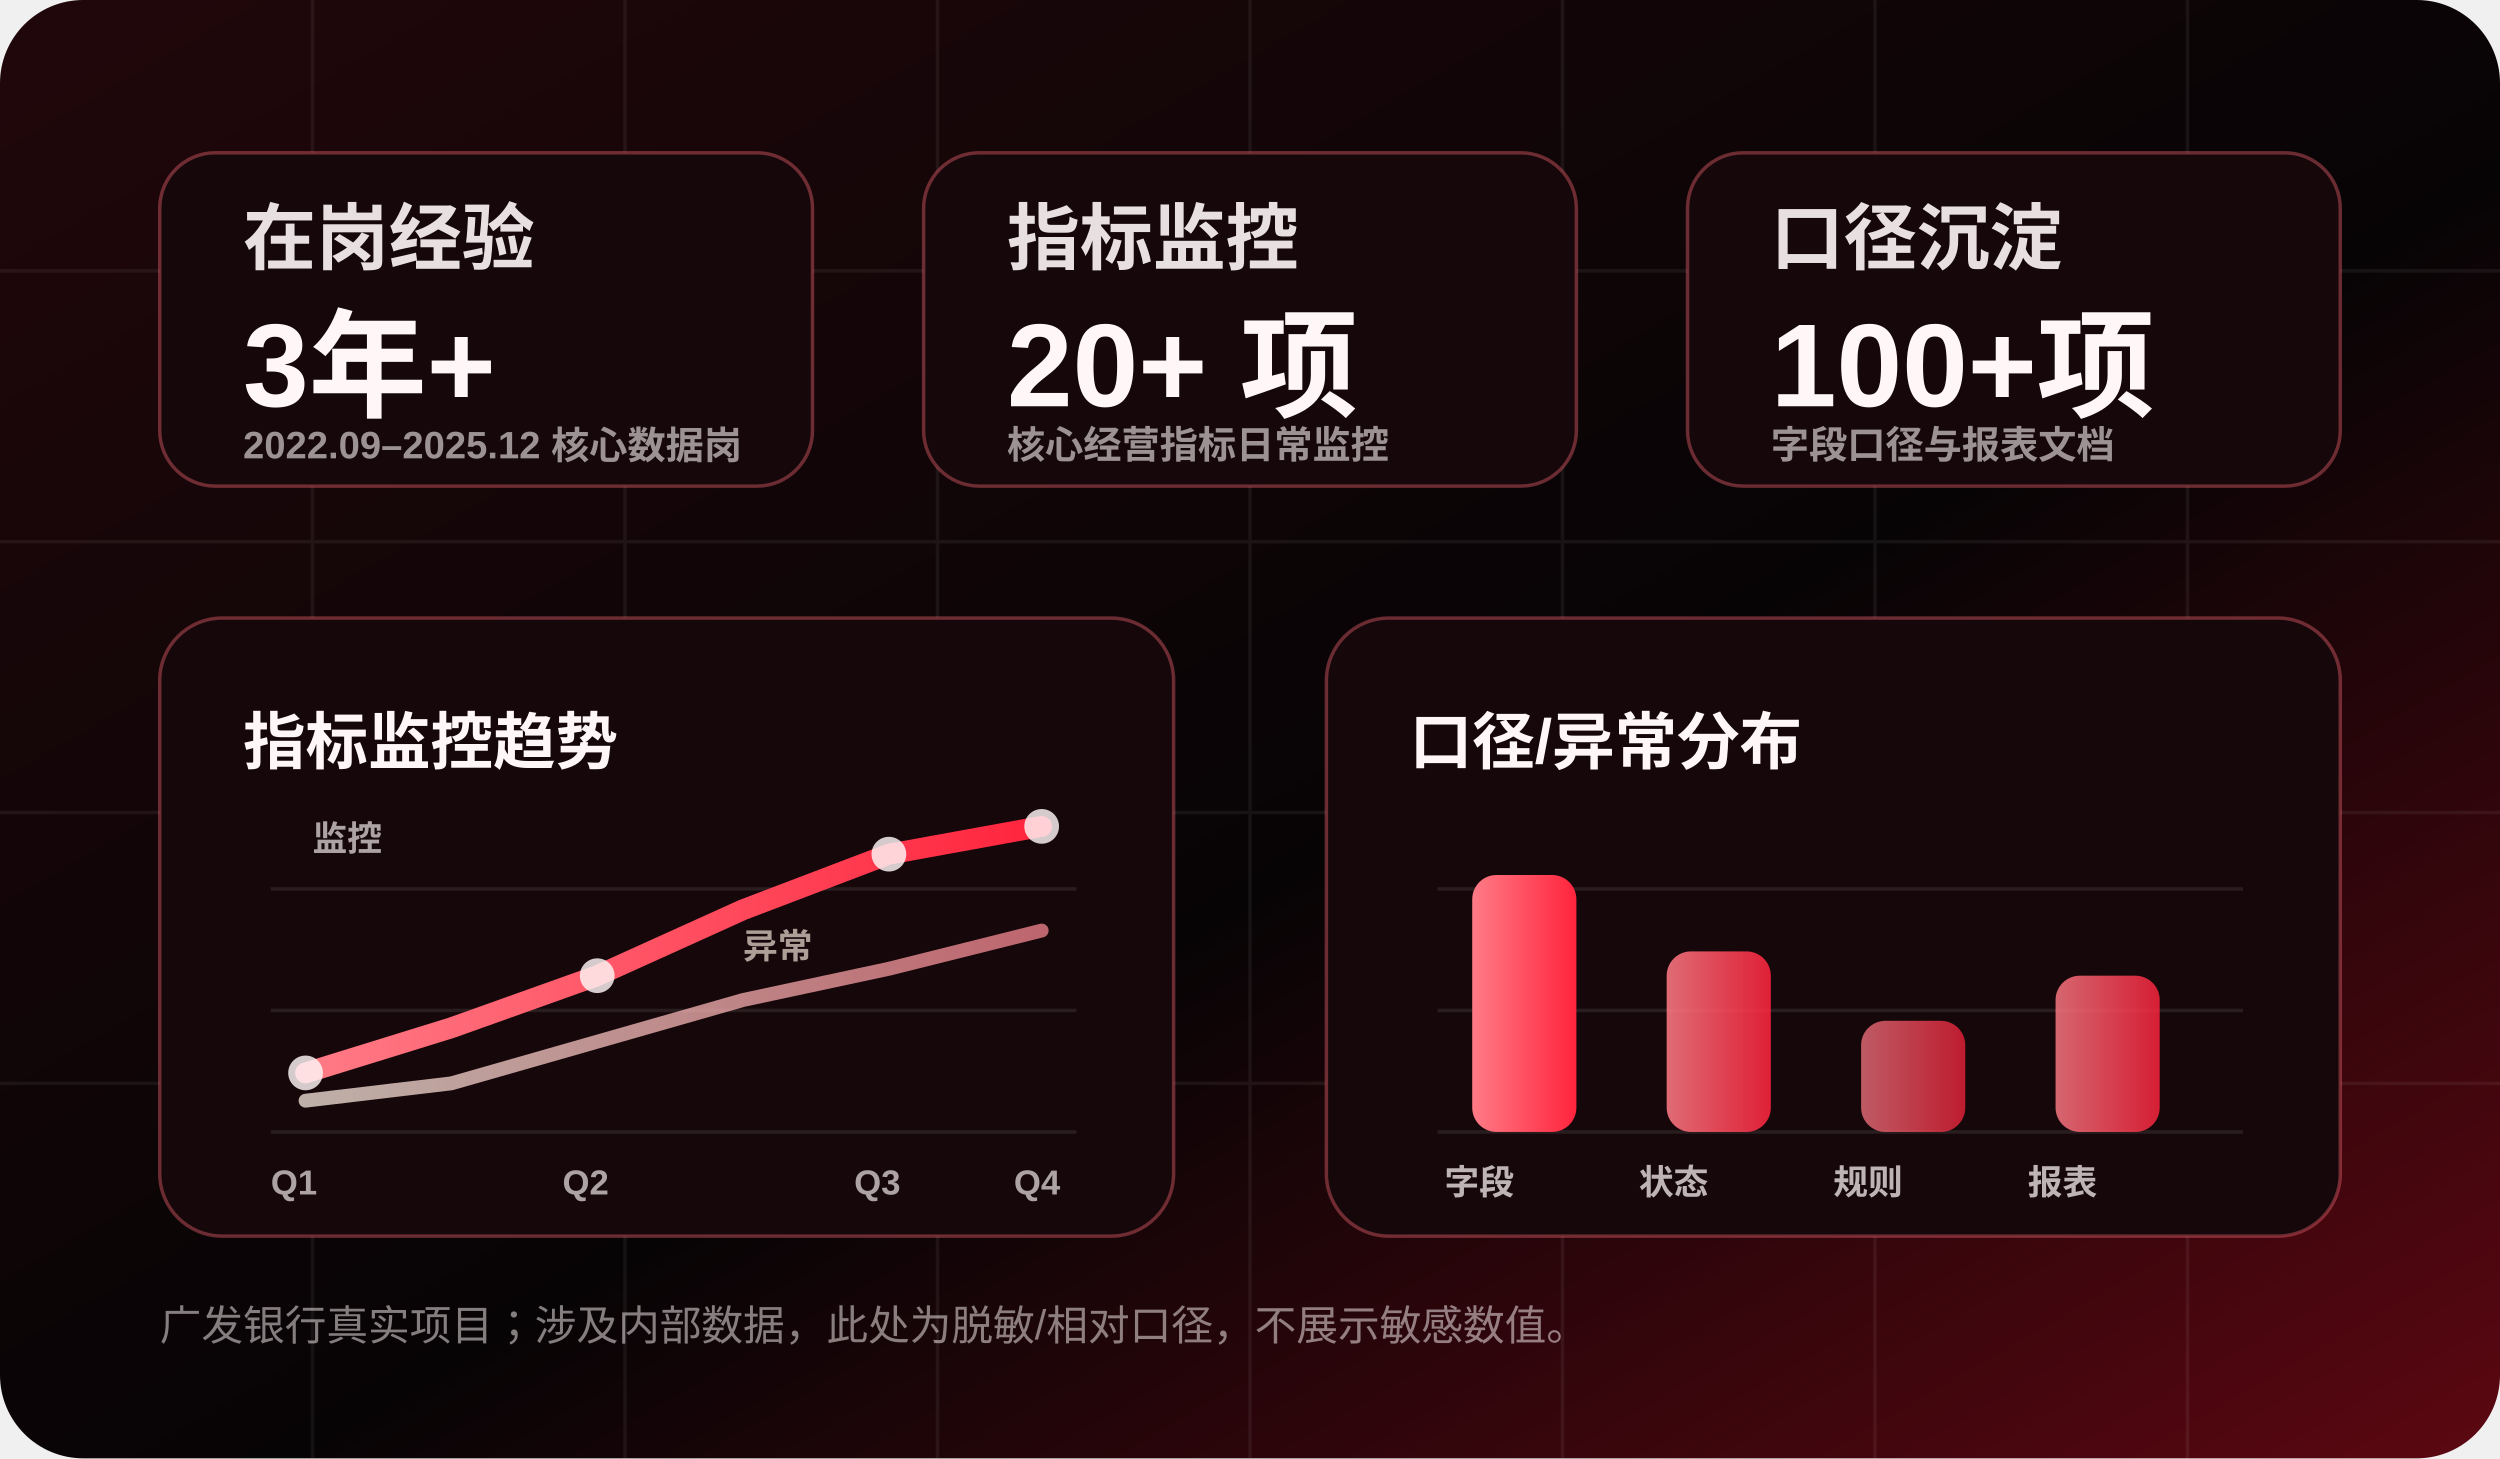
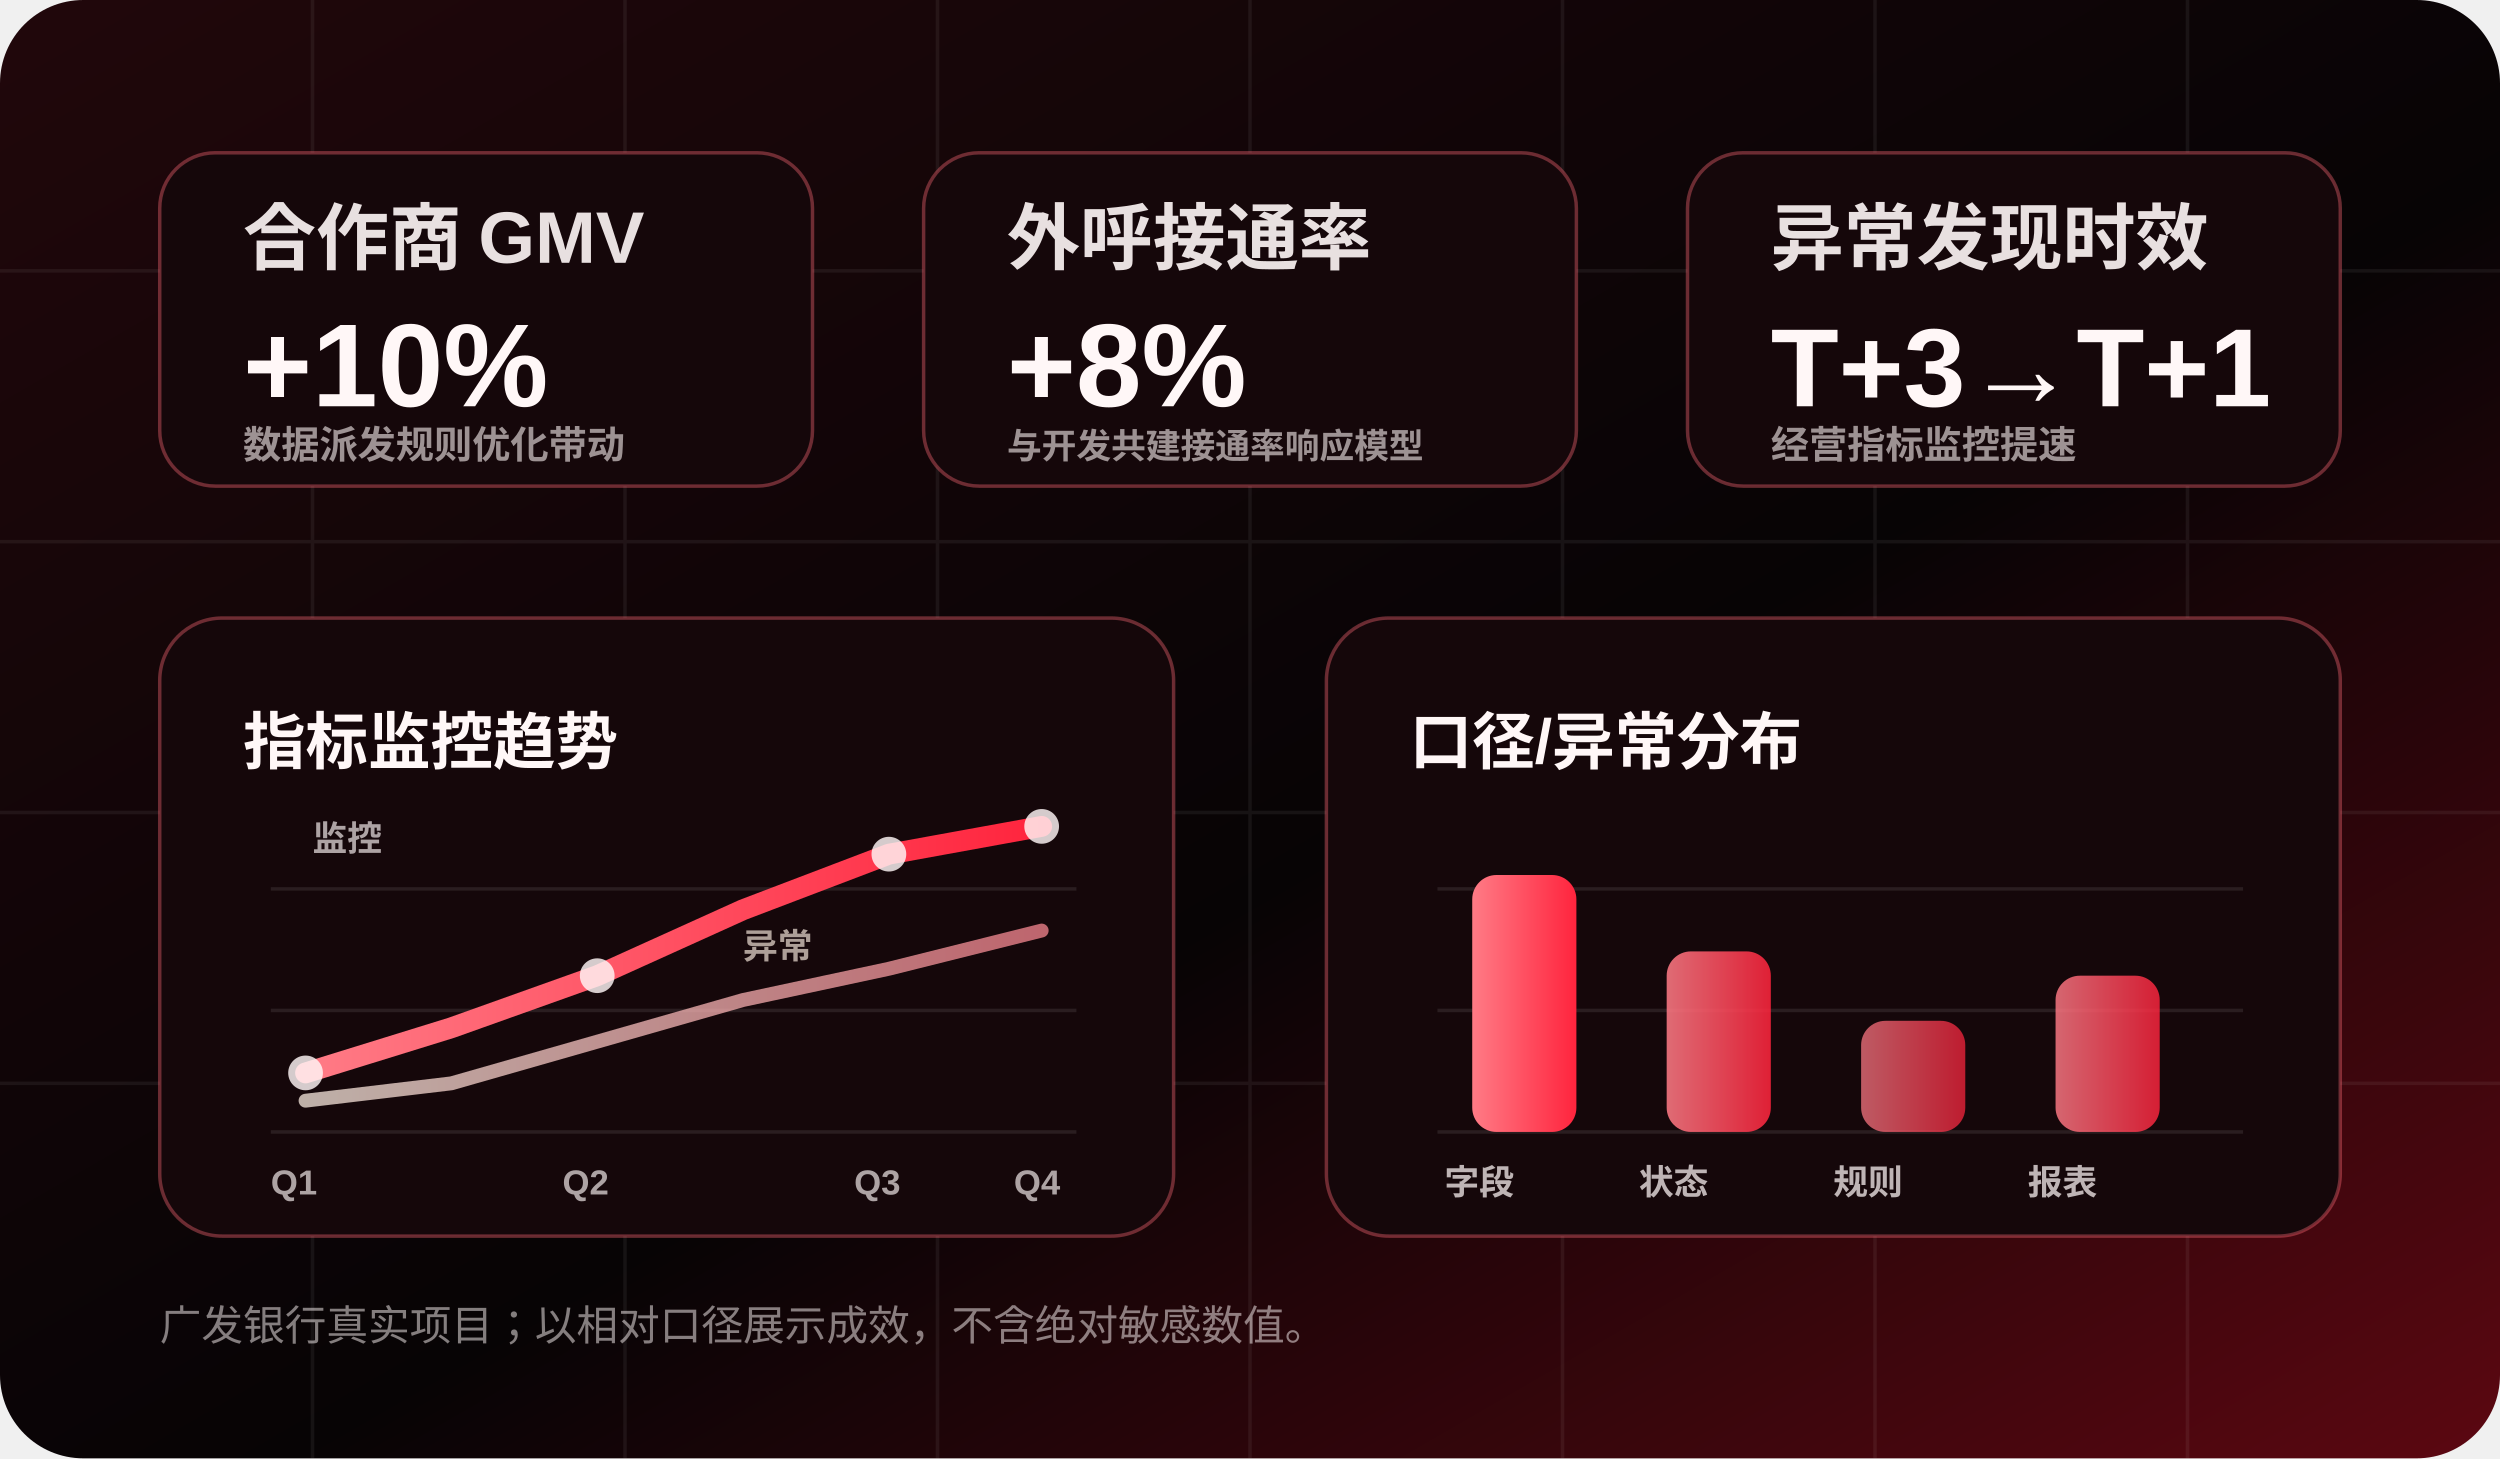
<svg xmlns="http://www.w3.org/2000/svg" width="720" height="420" viewBox="0 0 720 420" role="img" aria-labelledby="title desc">
  <defs>
    <linearGradient id="bg" x1="0" x2="1" y1="0" y2="1">
      <stop offset="0" stop-color="#21070b" />
      <stop offset="0.56" stop-color="#070405" />
      <stop offset="1" stop-color="#5c0711" />
    </linearGradient>
    <linearGradient id="red" x1="0" x2="1">
      <stop offset="0" stop-color="#ff7b86" />
      <stop offset="1" stop-color="#ff243d" />
    </linearGradient>
    <linearGradient id="cream" x1="0" x2="1">
      <stop offset="0" stop-color="#fff1e5" />
      <stop offset="1" stop-color="#ff8a94" />
    </linearGradient>
  </defs>
  <rect width="720" height="420" rx="24" fill="url(#bg)" />
  <path d="M0 78H720M0 156H720M0 234H720M0 312H720M90 0V420M180 0V420M270 0V420M360 0V420M450 0V420M540 0V420M630 0V420" stroke="#fff" stroke-opacity=".06" />
  <g fill="#15070a" stroke="#ff6b78" stroke-opacity=".38">
    <rect x="46" y="44" width="188" height="96" rx="16" />
    <rect x="266" y="44" width="188" height="96" rx="16" />
    <rect x="486" y="44" width="188" height="96" rx="16" />
    <rect x="46" y="178" width="292" height="178" rx="18" />
    <rect x="382" y="178" width="292" height="178" rx="18" />
  </g>
  <g font-family="Microsoft YaHei, Arial, sans-serif" fill="#fff7f7">
-     <text x="70" y="76" font-size="21" opacity=".9" font-weight="800">在岗经验</text>
-     <text x="70" y="117" font-size="34" font-weight="900">3年+</text>
-     <text x="70" y="132" font-size="11" opacity=".58" font-weight="700">2022.09–2025.12 核心数据岗</text>
-     <text x="290" y="76" font-size="21" opacity=".9" font-weight="800">指标监控</text>
-     <text x="290" y="117" font-size="34" font-weight="900">20+ 项</text>
-     <text x="290" y="132" font-size="11" opacity=".58" font-weight="700">核心经营指标日常监控</text>
-     <text x="510" y="76" font-size="21" opacity=".9" font-weight="800">口径沉淀</text>
-     <text x="510" y="117" font-size="34" font-weight="900">100+项</text>
-     <text x="510" y="132" font-size="11" opacity=".58" font-weight="700">字段口径与报表文档</text>
+     <text x="70" y="76" font-size="21" opacity=".9" font-weight="800">合作商 GMV</text>
+     <text x="70" y="117" font-size="34" font-weight="900">+10%</text>
+     <text x="70" y="132" font-size="11" opacity=".58" font-weight="700">数据派发规则优化带动</text>
+     <text x="290" y="76" font-size="21" opacity=".9" font-weight="800">外呼接通率</text>
+     <text x="290" y="117" font-size="34" font-weight="900">+8%</text>
+     <text x="290" y="132" font-size="10" opacity=".58" font-weight="700">与开发共建接通率响应模型</text>
+     <text x="510" y="76" font-size="21" opacity=".9" font-weight="800">异常发现时效</text>
+     <text x="510" y="117" font-size="32" font-weight="900">T+3→T+1</text>
+     <text x="510" y="132" font-size="11" opacity=".58" font-weight="700">经营指标监控提速</text>
    <text x="70" y="220" font-size="18" font-weight="900">指标监控趋势</text>
    <text x="406" y="220" font-size="18" font-weight="900">口径/异常分布</text>
  </g>
  <path d="M78 326H310M78 291H310M78 256H310" stroke="#fff" stroke-opacity=".09" />
  <path d="M88 309 L130 296 L172 281 L214 262 L256 246 L300 238" stroke="url(#red)" stroke-width="6" fill="none" stroke-linecap="round" stroke-linejoin="round" />
  <path d="M88 317 L130 312 L172 300 L214 288 L256 279 L300 268" stroke="url(#cream)" stroke-width="4" fill="none" stroke-linecap="round" stroke-linejoin="round" opacity=".72" />
  <g fill="#fff7f7" opacity=".82">
    <circle cx="88" cy="309" r="5" />
    <circle cx="172" cy="281" r="5" />
    <circle cx="256" cy="246" r="5" />
    <circle cx="300" cy="238" r="5" />
  </g>
  <g font-family="Microsoft YaHei, Arial, sans-serif" fill="#fff7f7" opacity=".65" font-size="10" font-weight="800">
    <text x="78" y="344">Q1</text>
    <text x="162" y="344">Q2</text>
    <text x="246" y="344">Q3</text>
    <text x="292" y="344">Q4</text>
    <text x="90" y="245">监控</text>
    <text x="214" y="276" fill="#fff1e5">异常</text>
  </g>
  <path d="M414 326H646M414 291H646M414 256H646" stroke="#fff" stroke-opacity=".09" />
  <g fill="url(#red)">
    <rect x="424" y="252" width="30" height="74" rx="7" />
    <rect x="480" y="274" width="30" height="52" rx="7" opacity=".86" />
    <rect x="536" y="294" width="30" height="32" rx="7" opacity=".72" />
    <rect x="592" y="281" width="30" height="45" rx="7" opacity=".82" />
  </g>
  <g font-family="Microsoft YaHei, Arial, sans-serif" fill="#fff7f7" opacity=".72" font-size="10" font-weight="700">
    <text x="416" y="344">字段</text>
    <text x="472" y="344">状态</text>
    <text x="528" y="344">规则</text>
    <text x="584" y="344">报表</text>
  </g>
-   <text x="46" y="386" fill="#fff7f7" opacity=".5" font-family="Microsoft YaHei, Arial, sans-serif" font-size="12">广发银行真实项目；涉及内部数据，此处为脱敏/相对口径，不展示敏感数值。</text>
+   <text x="46" y="386" fill="#fff7f7" opacity=".5" font-family="Microsoft YaHei, Arial, sans-serif" font-size="12">广发银行真实项目；以相对口径展示成效，不含绝对敏感数值。</text>
</svg>
